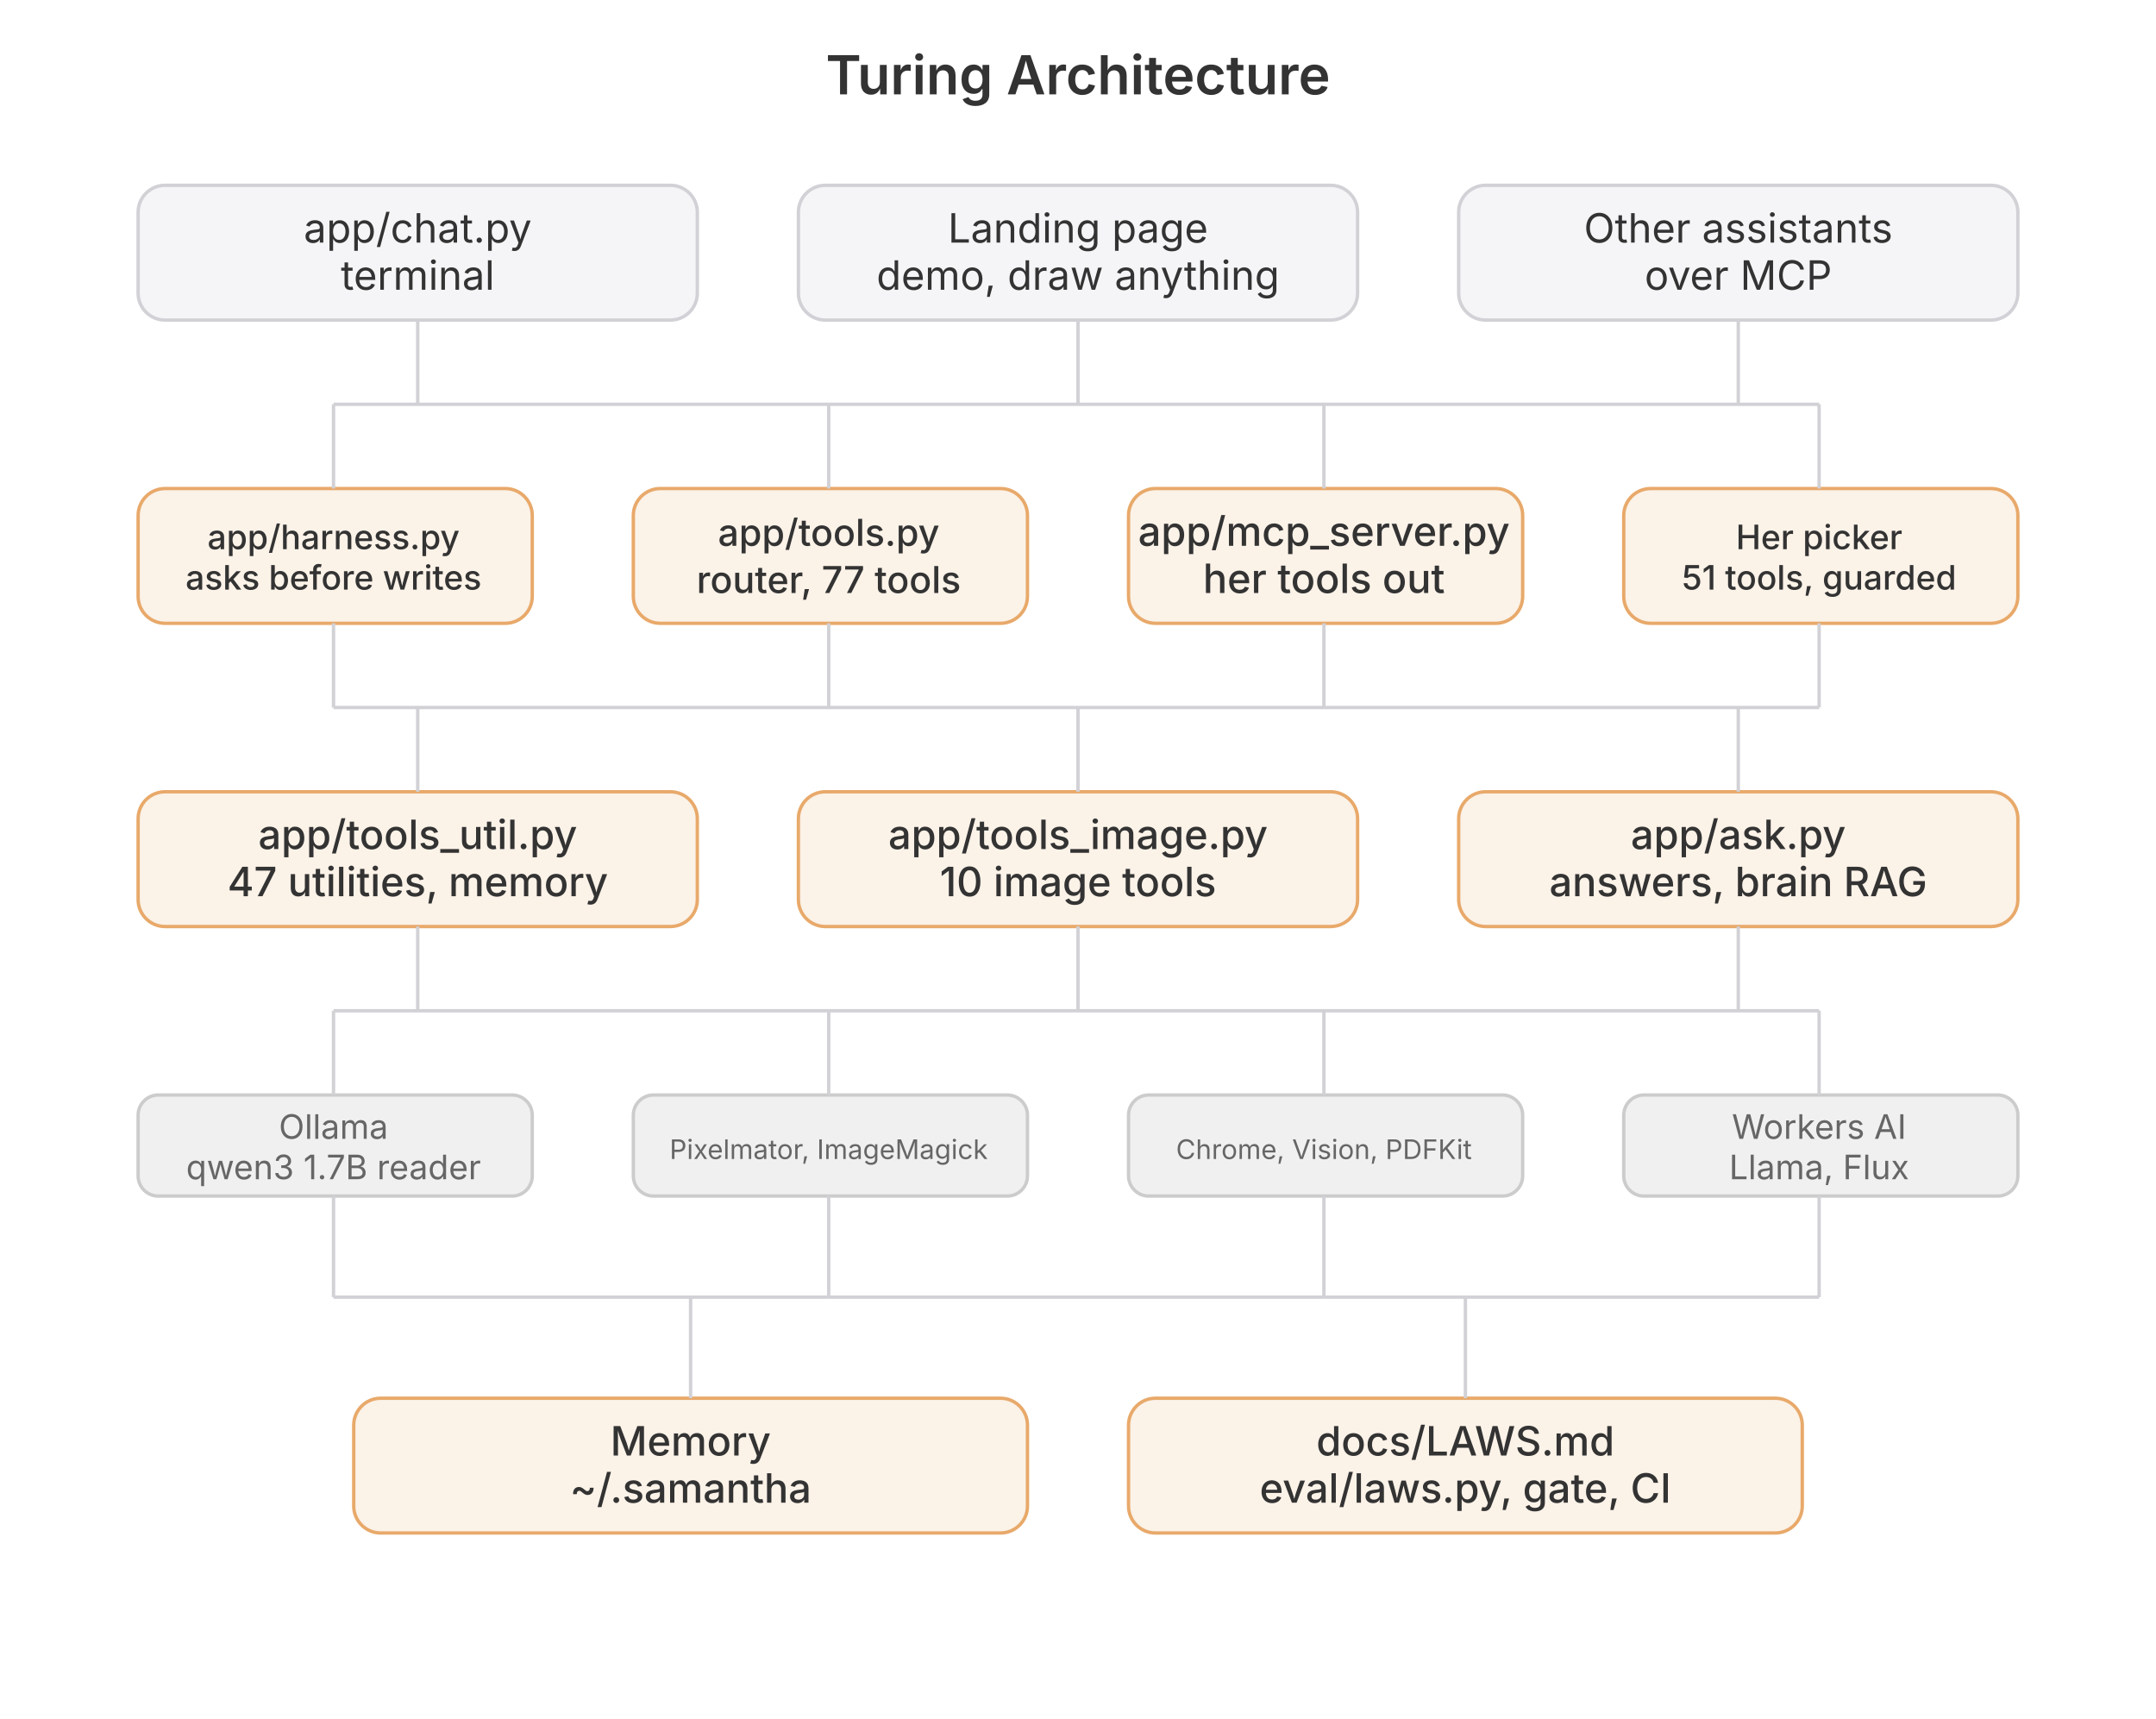
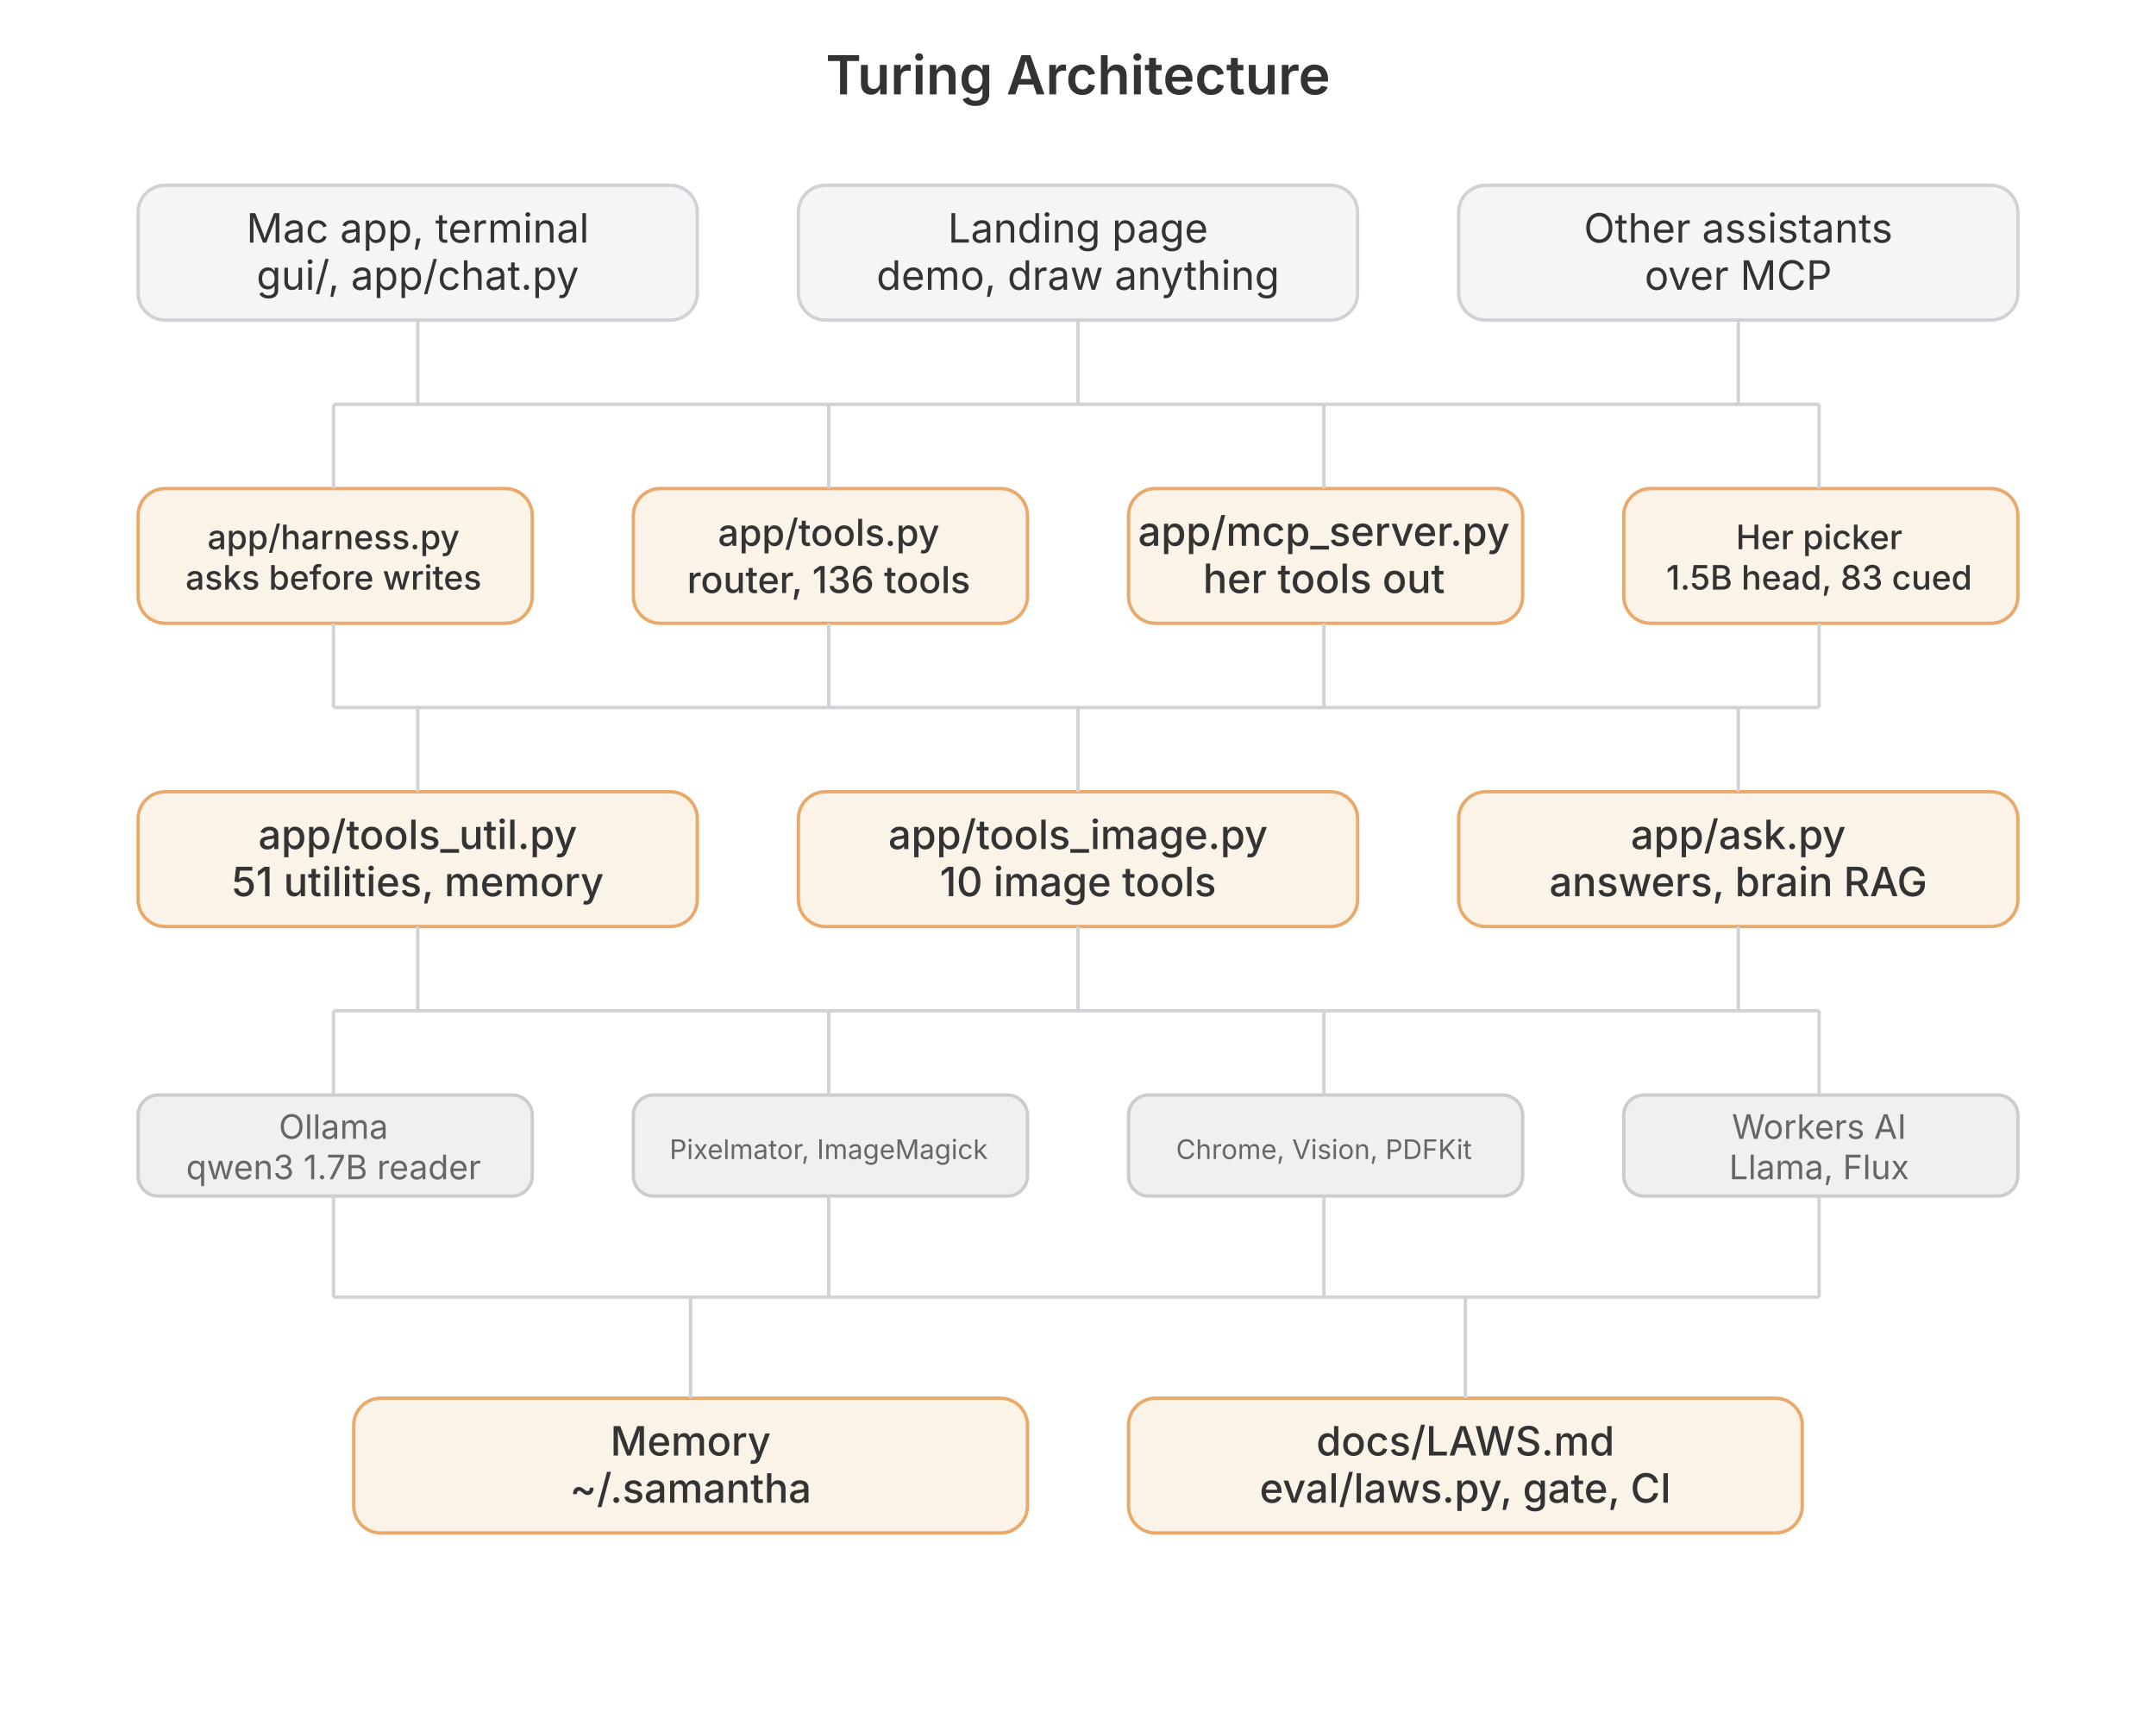
<svg xmlns="http://www.w3.org/2000/svg" width="640" height="510" style="background:#fff;font-family:-apple-system,BlinkMacSystemFont,sans-serif" viewBox="0 0 640 510">
  <text x="320" y="28" fill="#333" font-size="16" font-weight="600" text-anchor="middle">Turing Architecture</text>
  <rect width="166" height="40" x="41" y="55" fill="#f5f5f7" stroke="#d1d1d6" rx="8" />
-   <text x="124" y="72" fill="#333" font-size="12" text-anchor="middle">app/chat.py</text>
-   <text x="124" y="86" fill="#333" font-size="12" text-anchor="middle">terminal</text>
+   <text x="124" y="72" fill="#333" font-size="12" text-anchor="middle">Mac app, terminal</text>
+   <text x="124" y="86" fill="#333" font-size="12" text-anchor="middle">gui/, app/chat.py</text>
  <rect width="166" height="40" x="237" y="55" fill="#f5f5f7" stroke="#d1d1d6" rx="8" />
  <text x="320" y="72" fill="#333" font-size="12" text-anchor="middle">Landing page</text>
  <text x="320" y="86" fill="#333" font-size="12" text-anchor="middle">demo, draw anything</text>
  <rect width="166" height="40" x="433" y="55" fill="#f5f5f7" stroke="#d1d1d6" rx="8" />
  <text x="516" y="72" fill="#333" font-size="12" text-anchor="middle">Other assistants</text>
  <text x="516" y="86" fill="#333" font-size="12" text-anchor="middle">over MCP</text>
  <rect width="117" height="40" x="41" y="145" fill="#E8A96A" fill-opacity=".15" stroke="#E8A96A" rx="8" />
  <text x="99" y="163" fill="#333" font-size="10" font-weight="500" text-anchor="middle">app/harness.py</text>
  <text x="99" y="175" fill="#333" font-size="10" font-weight="500" text-anchor="middle">asks before writes</text>
  <rect width="117" height="40" x="188" y="145" fill="#E8A96A" fill-opacity=".15" stroke="#E8A96A" rx="8" />
  <text x="246" y="162" fill="#333" font-size="11" font-weight="500" text-anchor="middle">app/tools.py</text>
-   <text x="246" y="176" fill="#333" font-size="11" font-weight="500" text-anchor="middle">router, 77 tools</text>
+   <text x="246" y="176" fill="#333" font-size="11" font-weight="500" text-anchor="middle">router, 136 tools</text>
  <rect width="117" height="40" x="335" y="145" fill="#E8A96A" fill-opacity=".15" stroke="#E8A96A" rx="8" />
  <text x="393" y="162" fill="#333" font-size="12" font-weight="500" text-anchor="middle">app/mcp_server.py</text>
  <text x="393" y="176" fill="#333" font-size="12" font-weight="500" text-anchor="middle">her tools out</text>
  <rect width="117" height="40" x="482" y="145" fill="#E8A96A" fill-opacity=".15" stroke="#E8A96A" rx="8" />
  <text x="540" y="163" fill="#333" font-size="10" font-weight="500" text-anchor="middle">Her picker</text>
-   <text x="540" y="175" fill="#333" font-size="10" font-weight="500" text-anchor="middle">51 tools, guarded</text>
+   <text x="540" y="175" fill="#333" font-size="10" font-weight="500" text-anchor="middle">1.5B head, 83 cued</text>
  <rect width="166" height="40" x="41" y="235" fill="#E8A96A" fill-opacity=".15" stroke="#E8A96A" rx="8" />
  <text x="124" y="252" fill="#333" font-size="12" font-weight="500" text-anchor="middle">app/tools_util.py</text>
-   <text x="124" y="266" fill="#333" font-size="12" font-weight="500" text-anchor="middle">47 utilities, memory</text>
+   <text x="124" y="266" fill="#333" font-size="12" font-weight="500" text-anchor="middle">51 utilities, memory</text>
  <rect width="166" height="40" x="237" y="235" fill="#E8A96A" fill-opacity=".15" stroke="#E8A96A" rx="8" />
  <text x="320" y="252" fill="#333" font-size="12" font-weight="500" text-anchor="middle">app/tools_image.py</text>
  <text x="320" y="266" fill="#333" font-size="12" font-weight="500" text-anchor="middle">10 image tools</text>
  <rect width="166" height="40" x="433" y="235" fill="#E8A96A" fill-opacity=".15" stroke="#E8A96A" rx="8" />
  <text x="516" y="252" fill="#333" font-size="12" font-weight="500" text-anchor="middle">app/ask.py</text>
  <text x="516" y="266" fill="#333" font-size="12" font-weight="500" text-anchor="middle">answers, brain RAG</text>
  <rect width="117" height="30" x="41" y="325" fill="#f0f0f0" stroke="#ccc" rx="6" />
  <text x="99" y="338" fill="#666" font-size="10" text-anchor="middle">Ollama</text>
  <text x="99" y="350" fill="#666" font-size="10" text-anchor="middle">qwen3 1.7B reader</text>
  <rect width="117" height="30" x="188" y="325" fill="#f0f0f0" stroke="#ccc" rx="6" />
  <text x="246" y="344" fill="#666" font-size="8" text-anchor="middle">Pixelmator, ImageMagick</text>
  <rect width="117" height="30" x="335" y="325" fill="#f0f0f0" stroke="#ccc" rx="6" />
  <text x="393" y="344" fill="#666" font-size="8" text-anchor="middle">Chrome, Vision, PDFKit</text>
  <rect width="117" height="30" x="482" y="325" fill="#f0f0f0" stroke="#ccc" rx="6" />
  <text x="540" y="338" fill="#666" font-size="10" text-anchor="middle">Workers AI</text>
  <text x="540" y="350" fill="#666" font-size="10" text-anchor="middle">Llama, Flux</text>
  <rect width="200" height="40" x="105" y="415" fill="#E8A96A" fill-opacity=".15" stroke="#E8A96A" rx="8" />
  <text x="205" y="432" fill="#333" font-size="12" font-weight="500" text-anchor="middle">Memory</text>
  <text x="205" y="446" fill="#333" font-size="12" font-weight="500" text-anchor="middle">~/.samantha</text>
  <rect width="200" height="40" x="335" y="415" fill="#E8A96A" fill-opacity=".15" stroke="#E8A96A" rx="8" />
  <text x="435" y="432" fill="#333" font-size="12" font-weight="500" text-anchor="middle">docs/LAWS.md</text>
  <text x="435" y="446" fill="#333" font-size="12" font-weight="500" text-anchor="middle">eval/laws.py, gate, CI</text>
  <path stroke="#d1d1d6" fill="none" d="M124 95v25M320 95v25M516 95v25M124 120H516M99 120v25M246 120v25M393 120v25M540 120v25M99 120H540M99 185v25M246 185v25M393 185v25M540 185v25M99 210H540M124 210v25M320 210v25M516 210v25M124 210H516M124 275v25M320 275v25M516 275v25M124 300H516M99 300v25M246 300v25M393 300v25M540 300v25M99 300H540M99 355v30M246 355v30M393 355v30M540 355v30M99 385H540M205 385v30M435 385v30M205 385H435" />
</svg>
